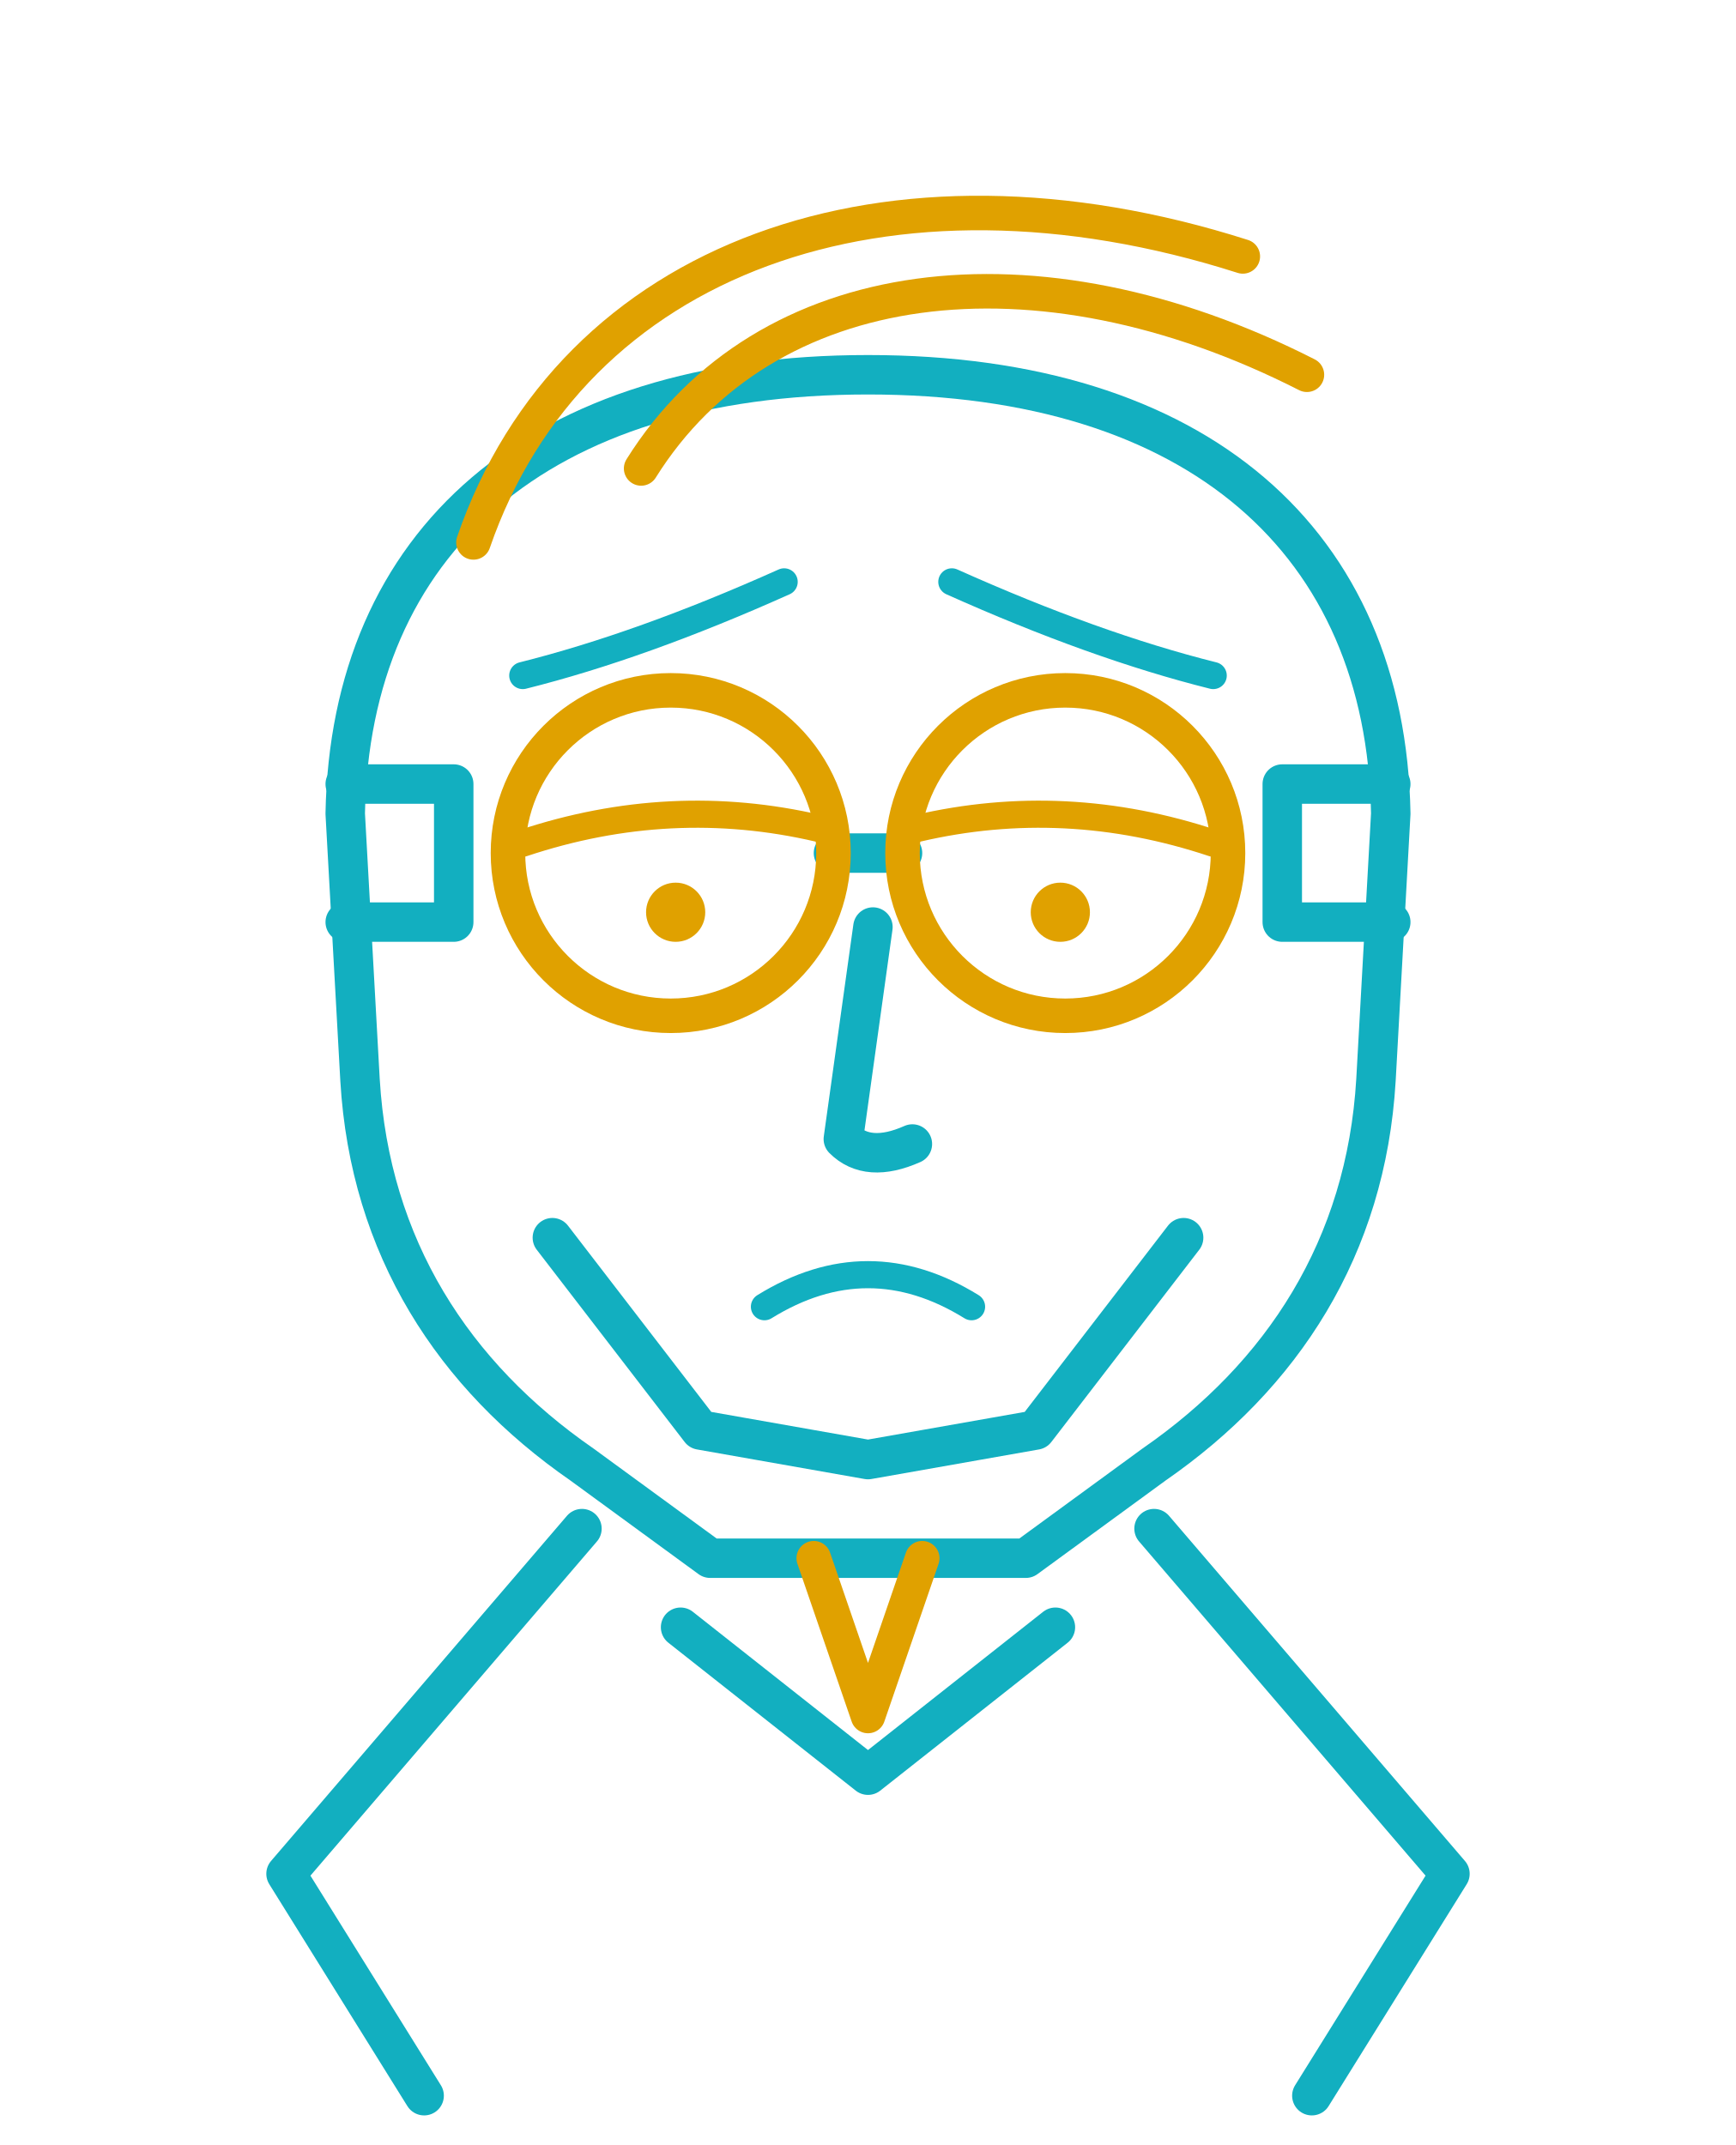
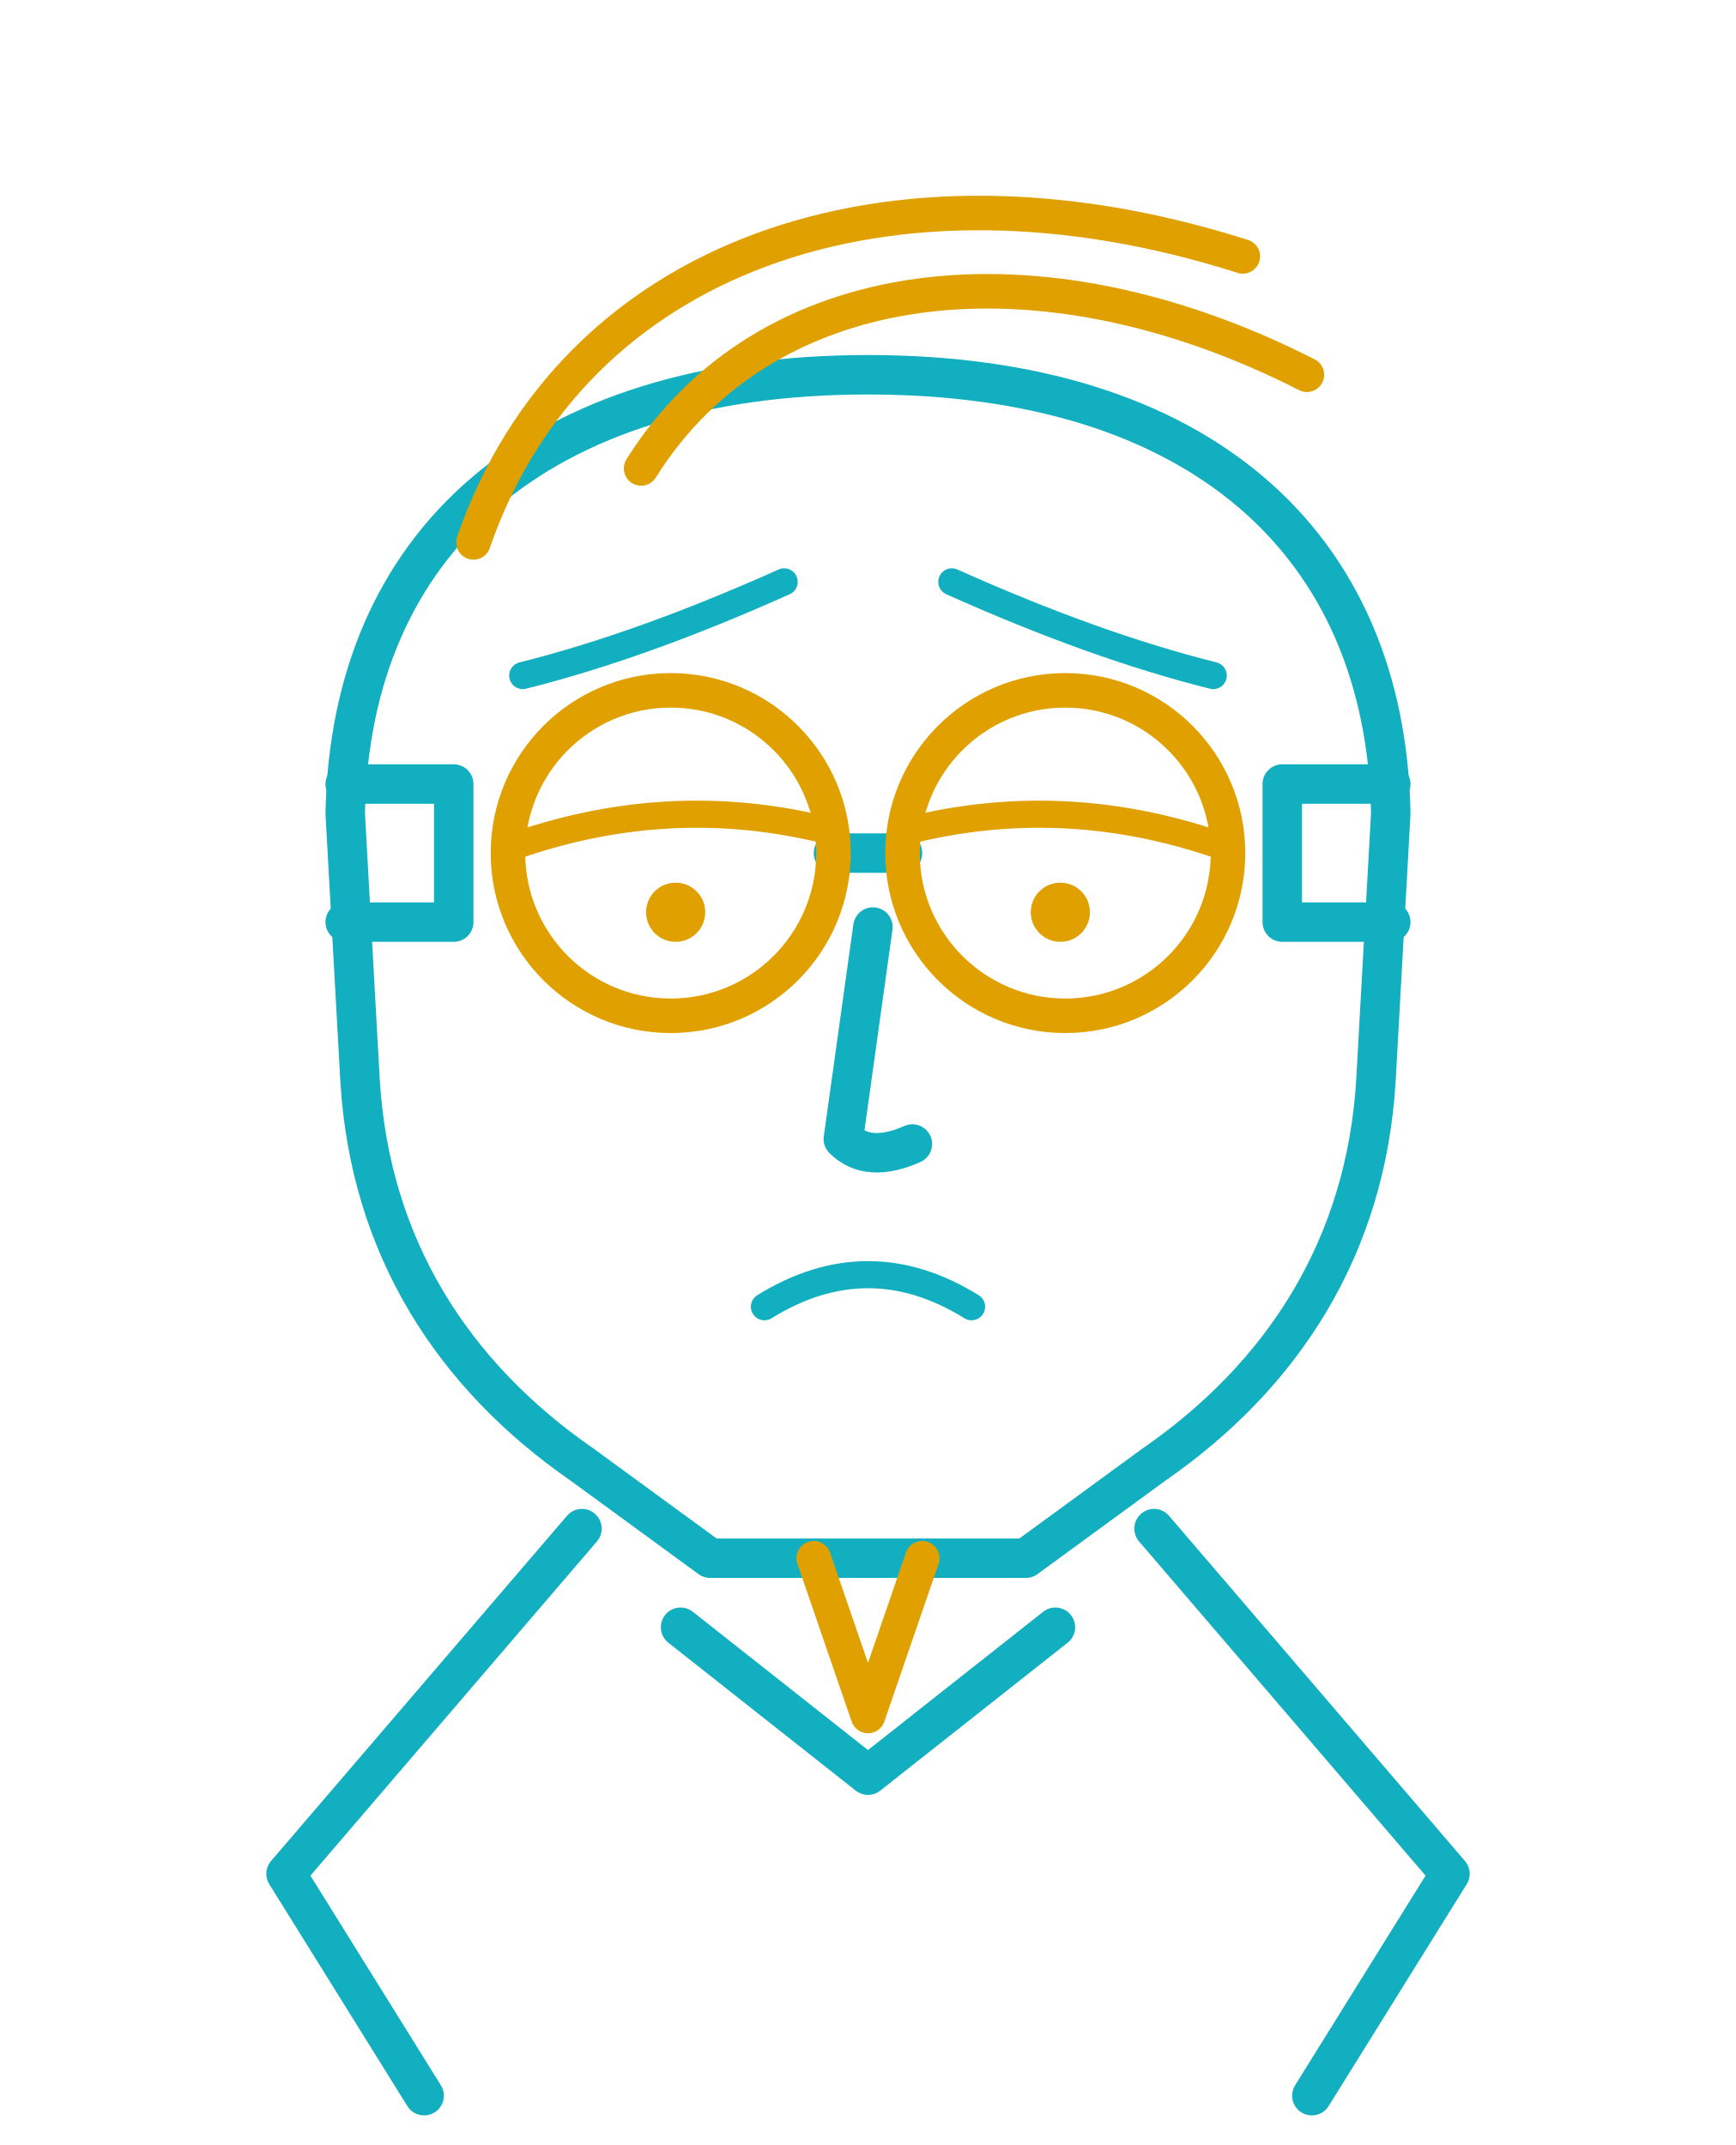
<svg xmlns="http://www.w3.org/2000/svg" viewBox="160 110 704 870" width="704" height="870">
  <g fill="none" stroke-linejoin="round" stroke-linecap="round">
    <g stroke="#12AFC0" stroke-width="16">
      <path d="M512 262 C646 262 722 330 724 440 L718 548 C714 616 680 668 628 704 L576 742 L448 742 L396 704 C344 668 310 616 306 548 L300 440 C302 330 378 262 512 262 Z" />
      <path d="M396 730 L276 870 M628 730 L748 870 M276 870 L332 960 M748 870 L692 960 M436 770 L512 830 L588 770" />
      <polyline points="300,428 344,428 344,484 300,484" />
      <polyline points="724,428 680,428 680,484 724,484" />
      <line x1="498" y1="456" x2="526" y2="456" />
-       <polyline points="384,612 444,690 512,702 580,690 640,612" />
      <path d="M514 486 L502 572 Q512 582 530 574" />
    </g>
    <g stroke="#E0A100" stroke-width="14">
      <path d="M352 330 C392 214 520 168 664 214" />
      <path d="M420 300 C470 220 580 206 690 262" />
      <circle cx="432" cy="456" r="66" />
      <circle cx="592" cy="456" r="66" />
      <polyline points="490,742 512,806 534,742" />
    </g>
    <g stroke="#12AFC0" stroke-width="11">
      <path d="M372 384 Q420 372 478 346" />
      <path d="M546 346 Q604 372 652 384" />
      <path d="M470 640 Q512 614 554 640" />
    </g>
    <g stroke="#E0A100" stroke-width="11">
      <path d="M372 452 Q432 432 492 446" />
      <path d="M532 446 Q592 432 652 452" />
    </g>
    <g fill="#E0A100" stroke="none">
      <circle cx="434" cy="480" r="12" />
      <circle cx="590" cy="480" r="12" />
    </g>
  </g>
</svg>
